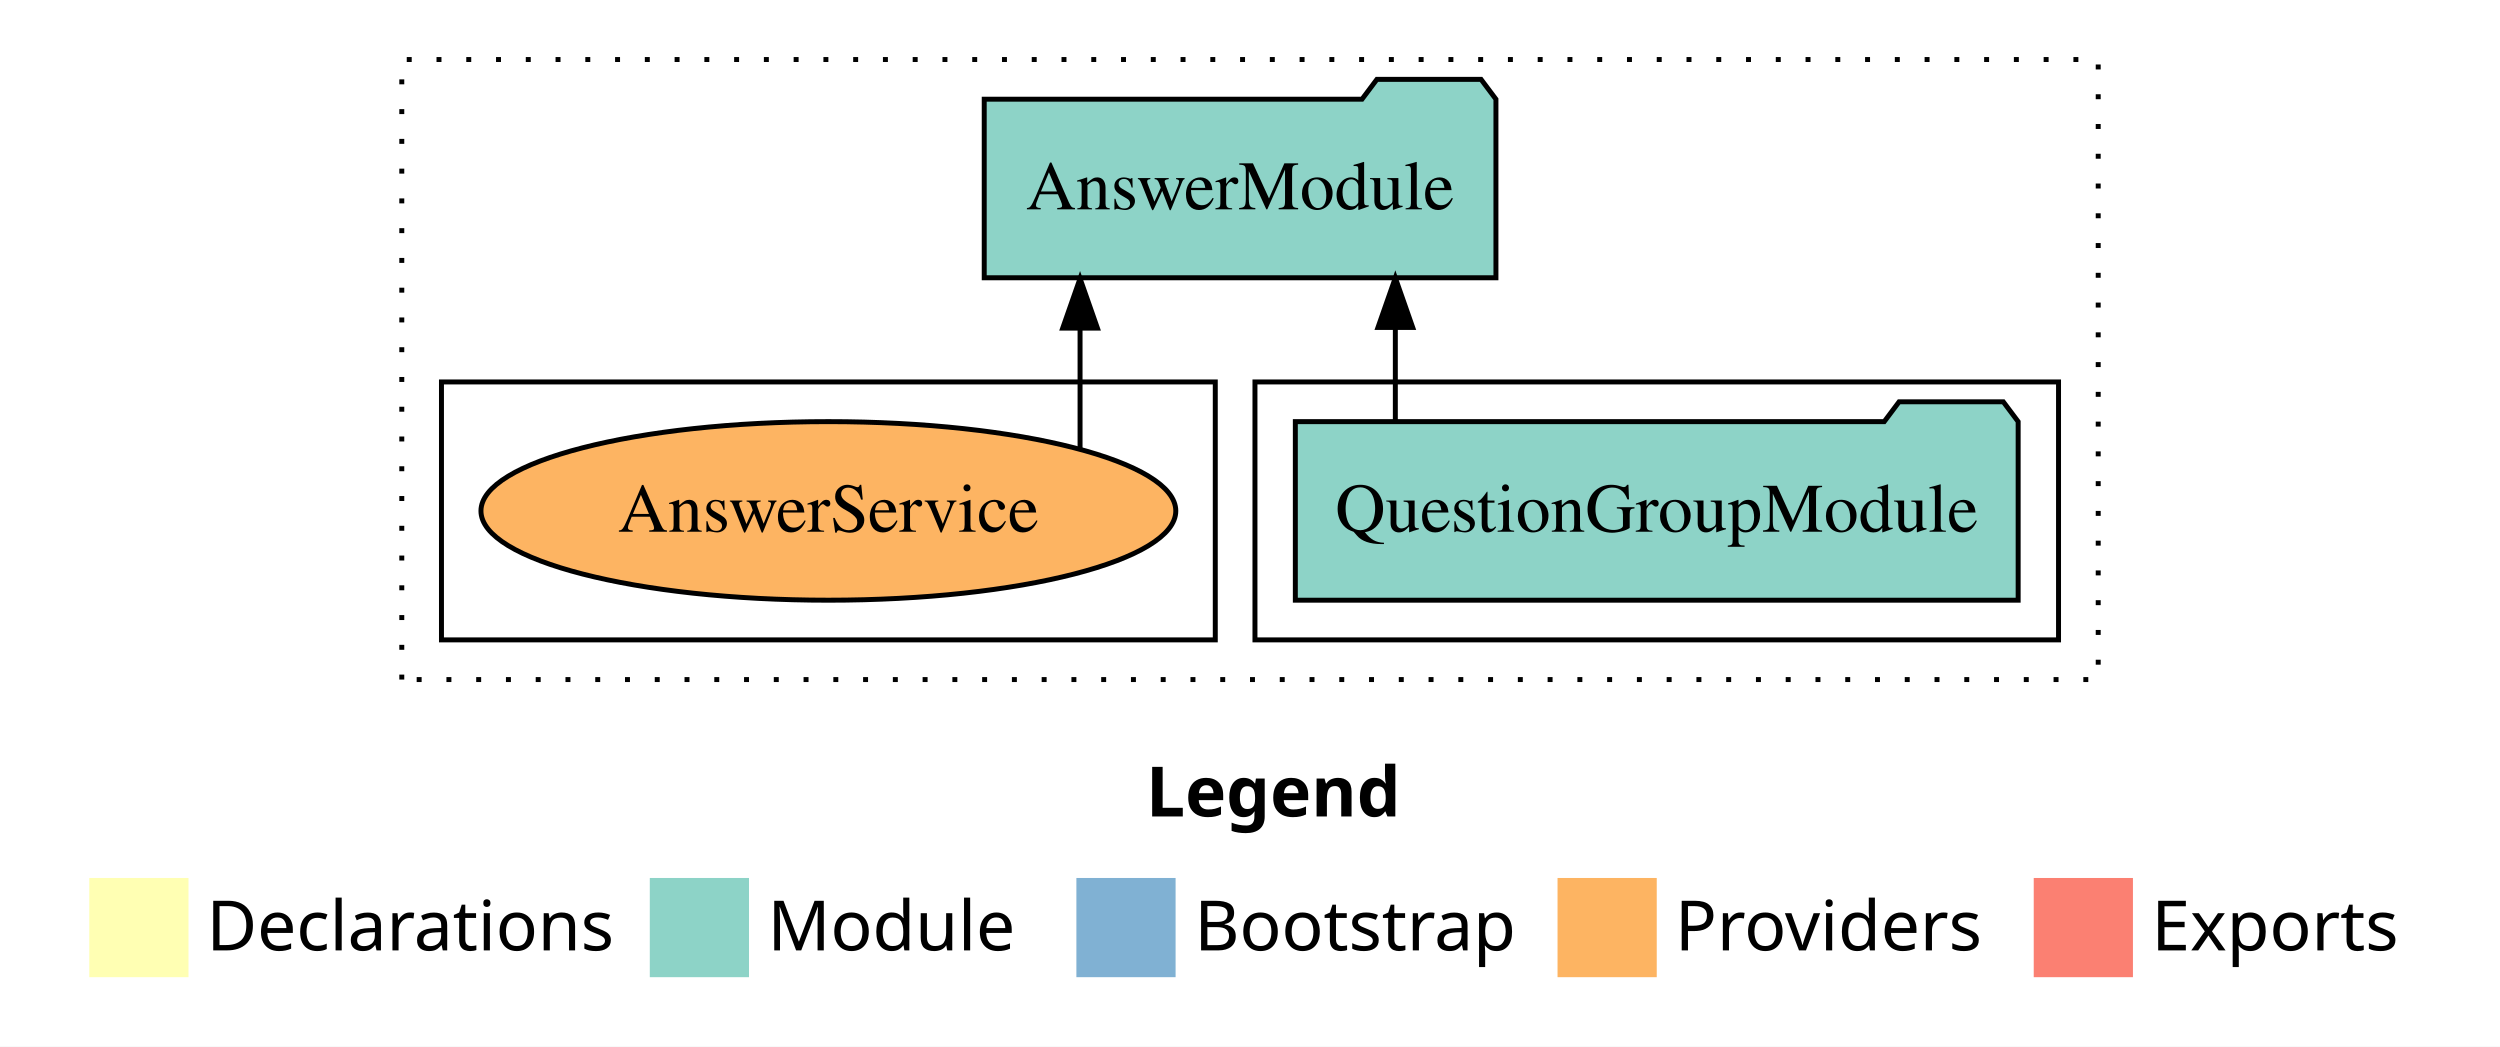
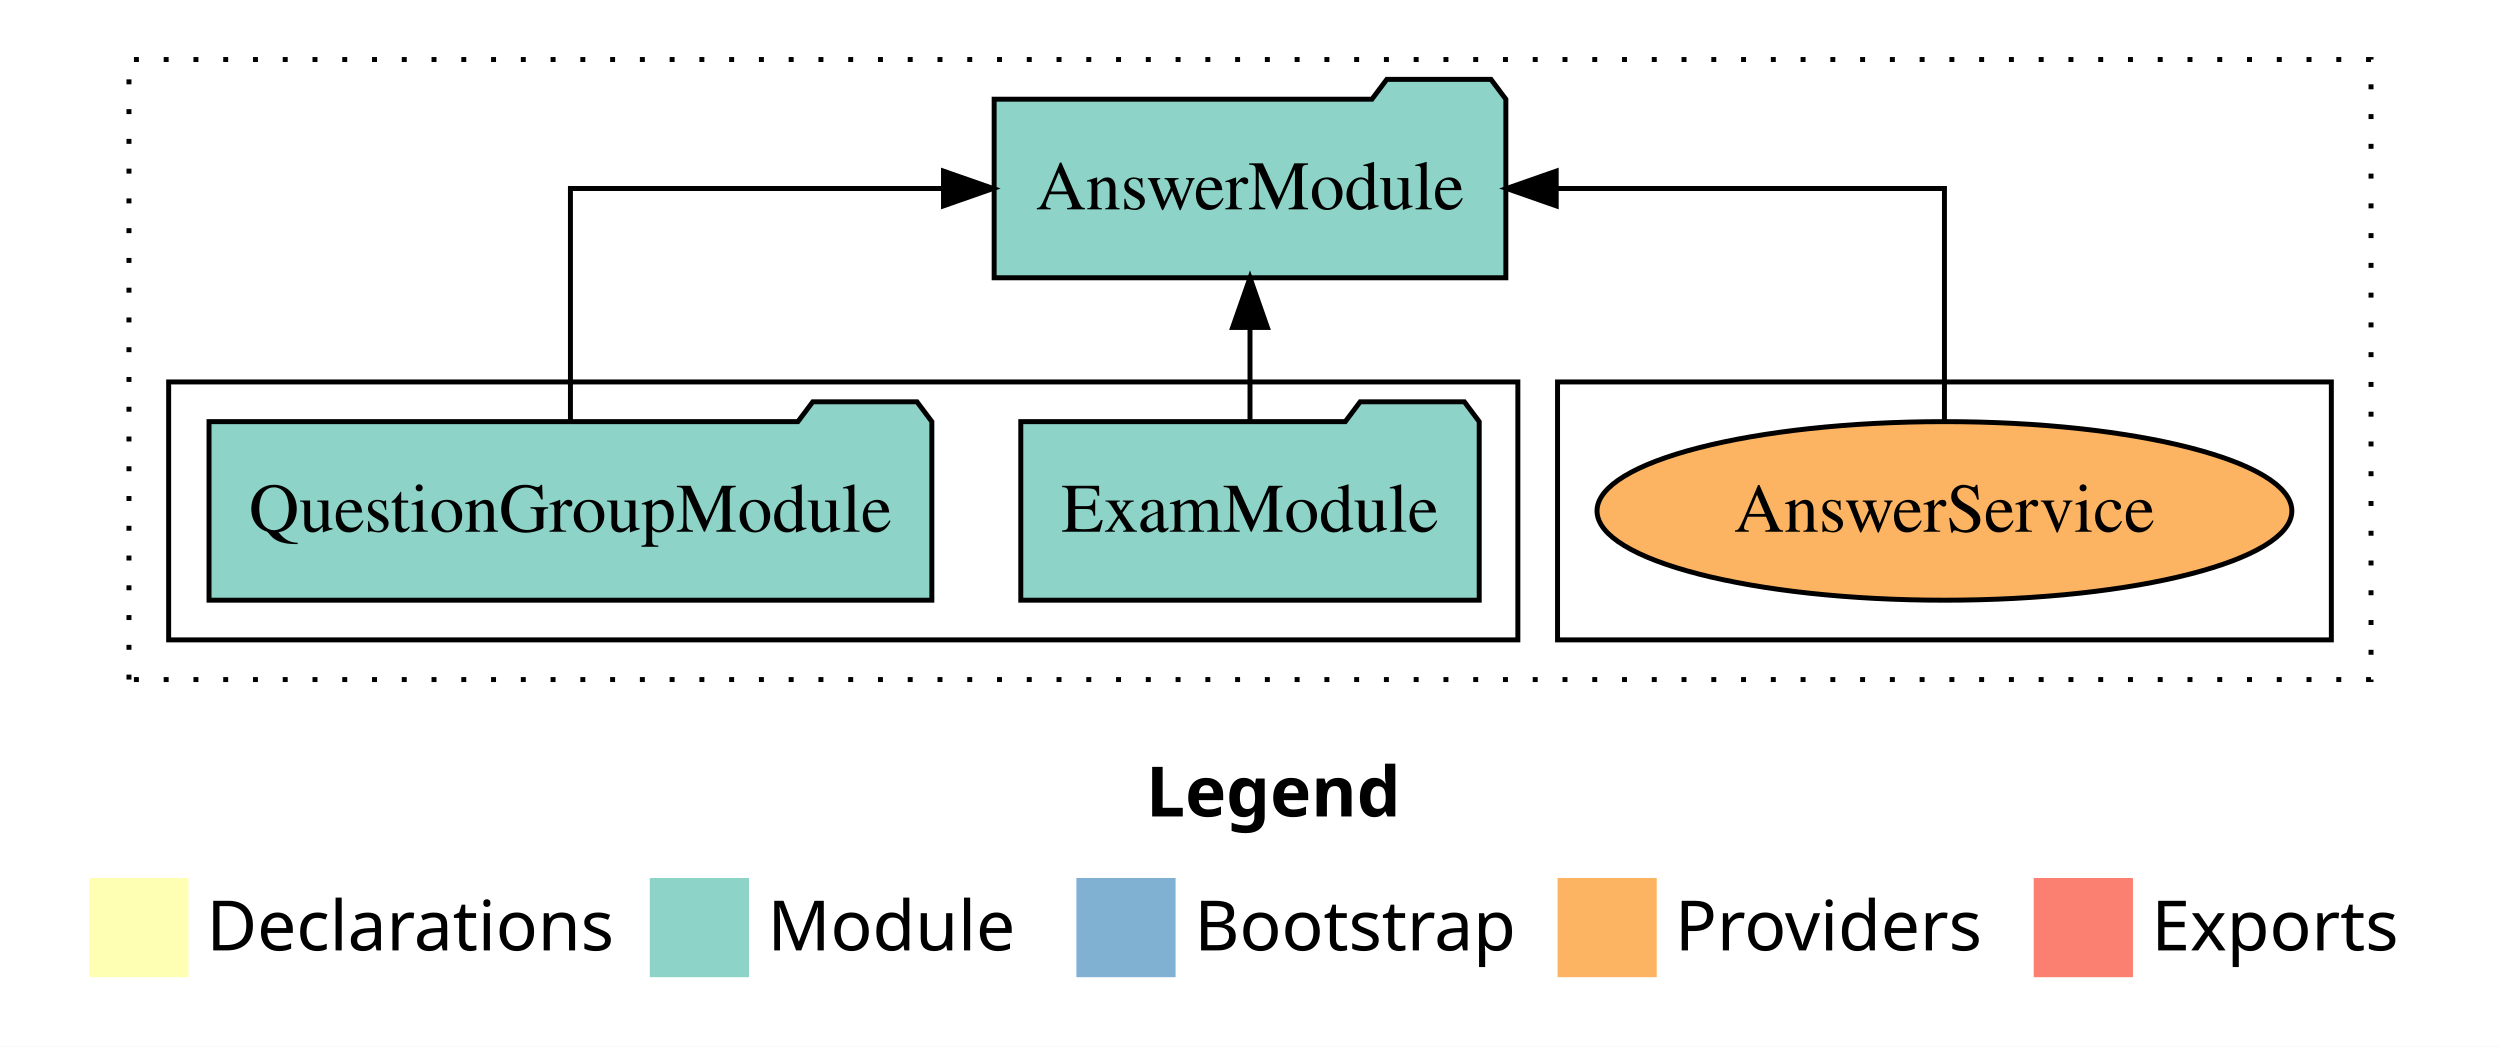
<svg xmlns="http://www.w3.org/2000/svg" width="504pt" height="211pt" viewBox="0.00 0.00 504.00 211.00">
  <g id="graph0" class="graph" transform="scale(1 1) rotate(0) translate(4 207)">
    <polygon fill="white" stroke="transparent" points="-4,4 -4,-207 500,-207 500,4 -4,4" />
    <text text-anchor="start" x="227.01" y="-42.4" font-family="sans-serif" font-weight="bold" font-size="14.00">Legend</text>
    <polygon fill="#ffffb3" stroke="transparent" points="14,-10 14,-30 34,-30 34,-10 14,-10" />
    <text text-anchor="start" x="37.63" y="-15.4" font-family="sans-serif" font-size="14.00">  Declarations</text>
    <polygon fill="#8dd3c7" stroke="transparent" points="127,-10 127,-30 147,-30 147,-10 127,-10" />
    <text text-anchor="start" x="150.73" y="-15.4" font-family="sans-serif" font-size="14.00">  Module</text>
    <polygon fill="#80b1d3" stroke="transparent" points="213,-10 213,-30 233,-30 233,-10 213,-10" />
    <text text-anchor="start" x="236.78" y="-15.4" font-family="sans-serif" font-size="14.00">  Bootstrap</text>
    <polygon fill="#fdb462" stroke="transparent" points="310,-10 310,-30 330,-30 330,-10 310,-10" />
    <text text-anchor="start" x="333.67" y="-15.4" font-family="sans-serif" font-size="14.00">  Providers</text>
    <polygon fill="#fb8072" stroke="transparent" points="406,-10 406,-30 426,-30 426,-10 406,-10" />
    <text text-anchor="start" x="429.73" y="-15.4" font-family="sans-serif" font-size="14.00">  Exports</text>
    <g id="clust1" class="cluster">
-       <polygon fill="none" stroke="black" stroke-dasharray="1,5" points="77,-70 77,-195 419,-195 419,-70 77,-70" />
+       <polygon fill="none" stroke="black" stroke-dasharray="1,5" points="22,-70 22,-195 474,-195 474,-70 22,-70" />
+     </g>
+     <g id="clust6" class="cluster">
+       <polygon fill="none" stroke="black" points="310,-78 310,-130 466,-130 466,-78 310,-78" />
    </g>
    <g id="clust3" class="cluster">
-       <polygon fill="none" stroke="black" points="249,-78 249,-130 411,-130 411,-78 249,-78" />
-     </g>
-     <g id="clust6" class="cluster">
-       <polygon fill="none" stroke="black" points="85,-78 85,-130 241,-130 241,-78 85,-78" />
+       <polygon fill="none" stroke="black" points="30,-78 30,-130 302,-130 302,-78 30,-78" />
    </g>
    <g id="node1" class="node">
-       <polygon fill="#8dd3c7" stroke="black" points="402.86,-122 399.86,-126 378.86,-126 375.86,-122 257.14,-122 257.14,-86 402.86,-86 402.86,-122" />
-       <text text-anchor="middle" x="330" y="-99.8" font-family="Times,serif" font-size="14.00">QuestionGroupModule</text>
+       <polygon fill="#8dd3c7" stroke="black" points="294.21,-122 291.21,-126 270.21,-126 267.21,-122 201.79,-122 201.79,-86 294.21,-86 294.21,-122" />
+       <text text-anchor="middle" x="248" y="-99.8" font-family="Times,serif" font-size="14.00">ExamModule</text>
+     </g>
+     <g id="node3" class="node">
+       <polygon fill="#8dd3c7" stroke="black" points="299.58,-187 296.58,-191 275.58,-191 272.58,-187 196.42,-187 196.42,-151 299.58,-151 299.58,-187" />
+       <text text-anchor="middle" x="248" y="-164.8" font-family="Times,serif" font-size="14.00">AnswerModule</text>
+     </g>
+     <g id="edge1" class="edge">
+       <path fill="none" stroke="black" d="M248,-122.11C248,-122.11 248,-140.99 248,-140.99" />
+       <polygon fill="black" stroke="black" points="244.5,-140.99 248,-150.99 251.5,-140.99 244.5,-140.99" />
    </g>
    <g id="node2" class="node">
-       <polygon fill="#8dd3c7" stroke="black" points="297.58,-187 294.58,-191 273.58,-191 270.58,-187 194.42,-187 194.42,-151 297.58,-151 297.58,-187" />
-       <text text-anchor="middle" x="246" y="-164.8" font-family="Times,serif" font-size="14.00">AnswerModule</text>
-     </g>
-     <g id="edge1" class="edge">
-       <path fill="none" stroke="black" d="M277.3,-122.11C277.3,-122.11 277.3,-140.99 277.3,-140.99" />
-       <polygon fill="black" stroke="black" points="273.8,-140.99 277.3,-150.99 280.8,-140.99 273.8,-140.99" />
-     </g>
-     <g id="node3" class="node">
-       <ellipse fill="#fdb462" stroke="black" cx="163" cy="-104" rx="70.04" ry="18" />
-       <text text-anchor="middle" x="163" y="-99.8" font-family="Times,serif" font-size="14.00">AnswerService</text>
+       <polygon fill="#8dd3c7" stroke="black" points="183.86,-122 180.86,-126 159.86,-126 156.86,-122 38.14,-122 38.14,-86 183.86,-86 183.86,-122" />
+       <text text-anchor="middle" x="111" y="-99.8" font-family="Times,serif" font-size="14.00">QuestionGroupModule</text>
    </g>
    <g id="edge2" class="edge">
-       <path fill="none" stroke="black" d="M213.74,-116.53C213.74,-116.53 213.74,-140.85 213.74,-140.85" />
-       <polygon fill="black" stroke="black" points="210.24,-140.85 213.74,-150.85 217.24,-140.85 210.24,-140.85" />
+       <path fill="none" stroke="black" d="M111,-122.11C111,-141.34 111,-169 111,-169 111,-169 186.21,-169 186.21,-169" />
+       <polygon fill="black" stroke="black" points="186.21,-172.5 196.21,-169 186.21,-165.5 186.21,-172.5" />
+     </g>
+     <g id="node4" class="node">
+       <ellipse fill="#fdb462" stroke="black" cx="388" cy="-104" rx="70.04" ry="18" />
+       <text text-anchor="middle" x="388" y="-99.8" font-family="Times,serif" font-size="14.00">AnswerService</text>
+     </g>
+     <g id="edge3" class="edge">
+       <path fill="none" stroke="black" d="M388,-122.11C388,-141.34 388,-169 388,-169 388,-169 309.73,-169 309.73,-169" />
+       <polygon fill="black" stroke="black" points="309.73,-165.5 299.73,-169 309.73,-172.5 309.73,-165.5" />
    </g>
  </g>
</svg>
